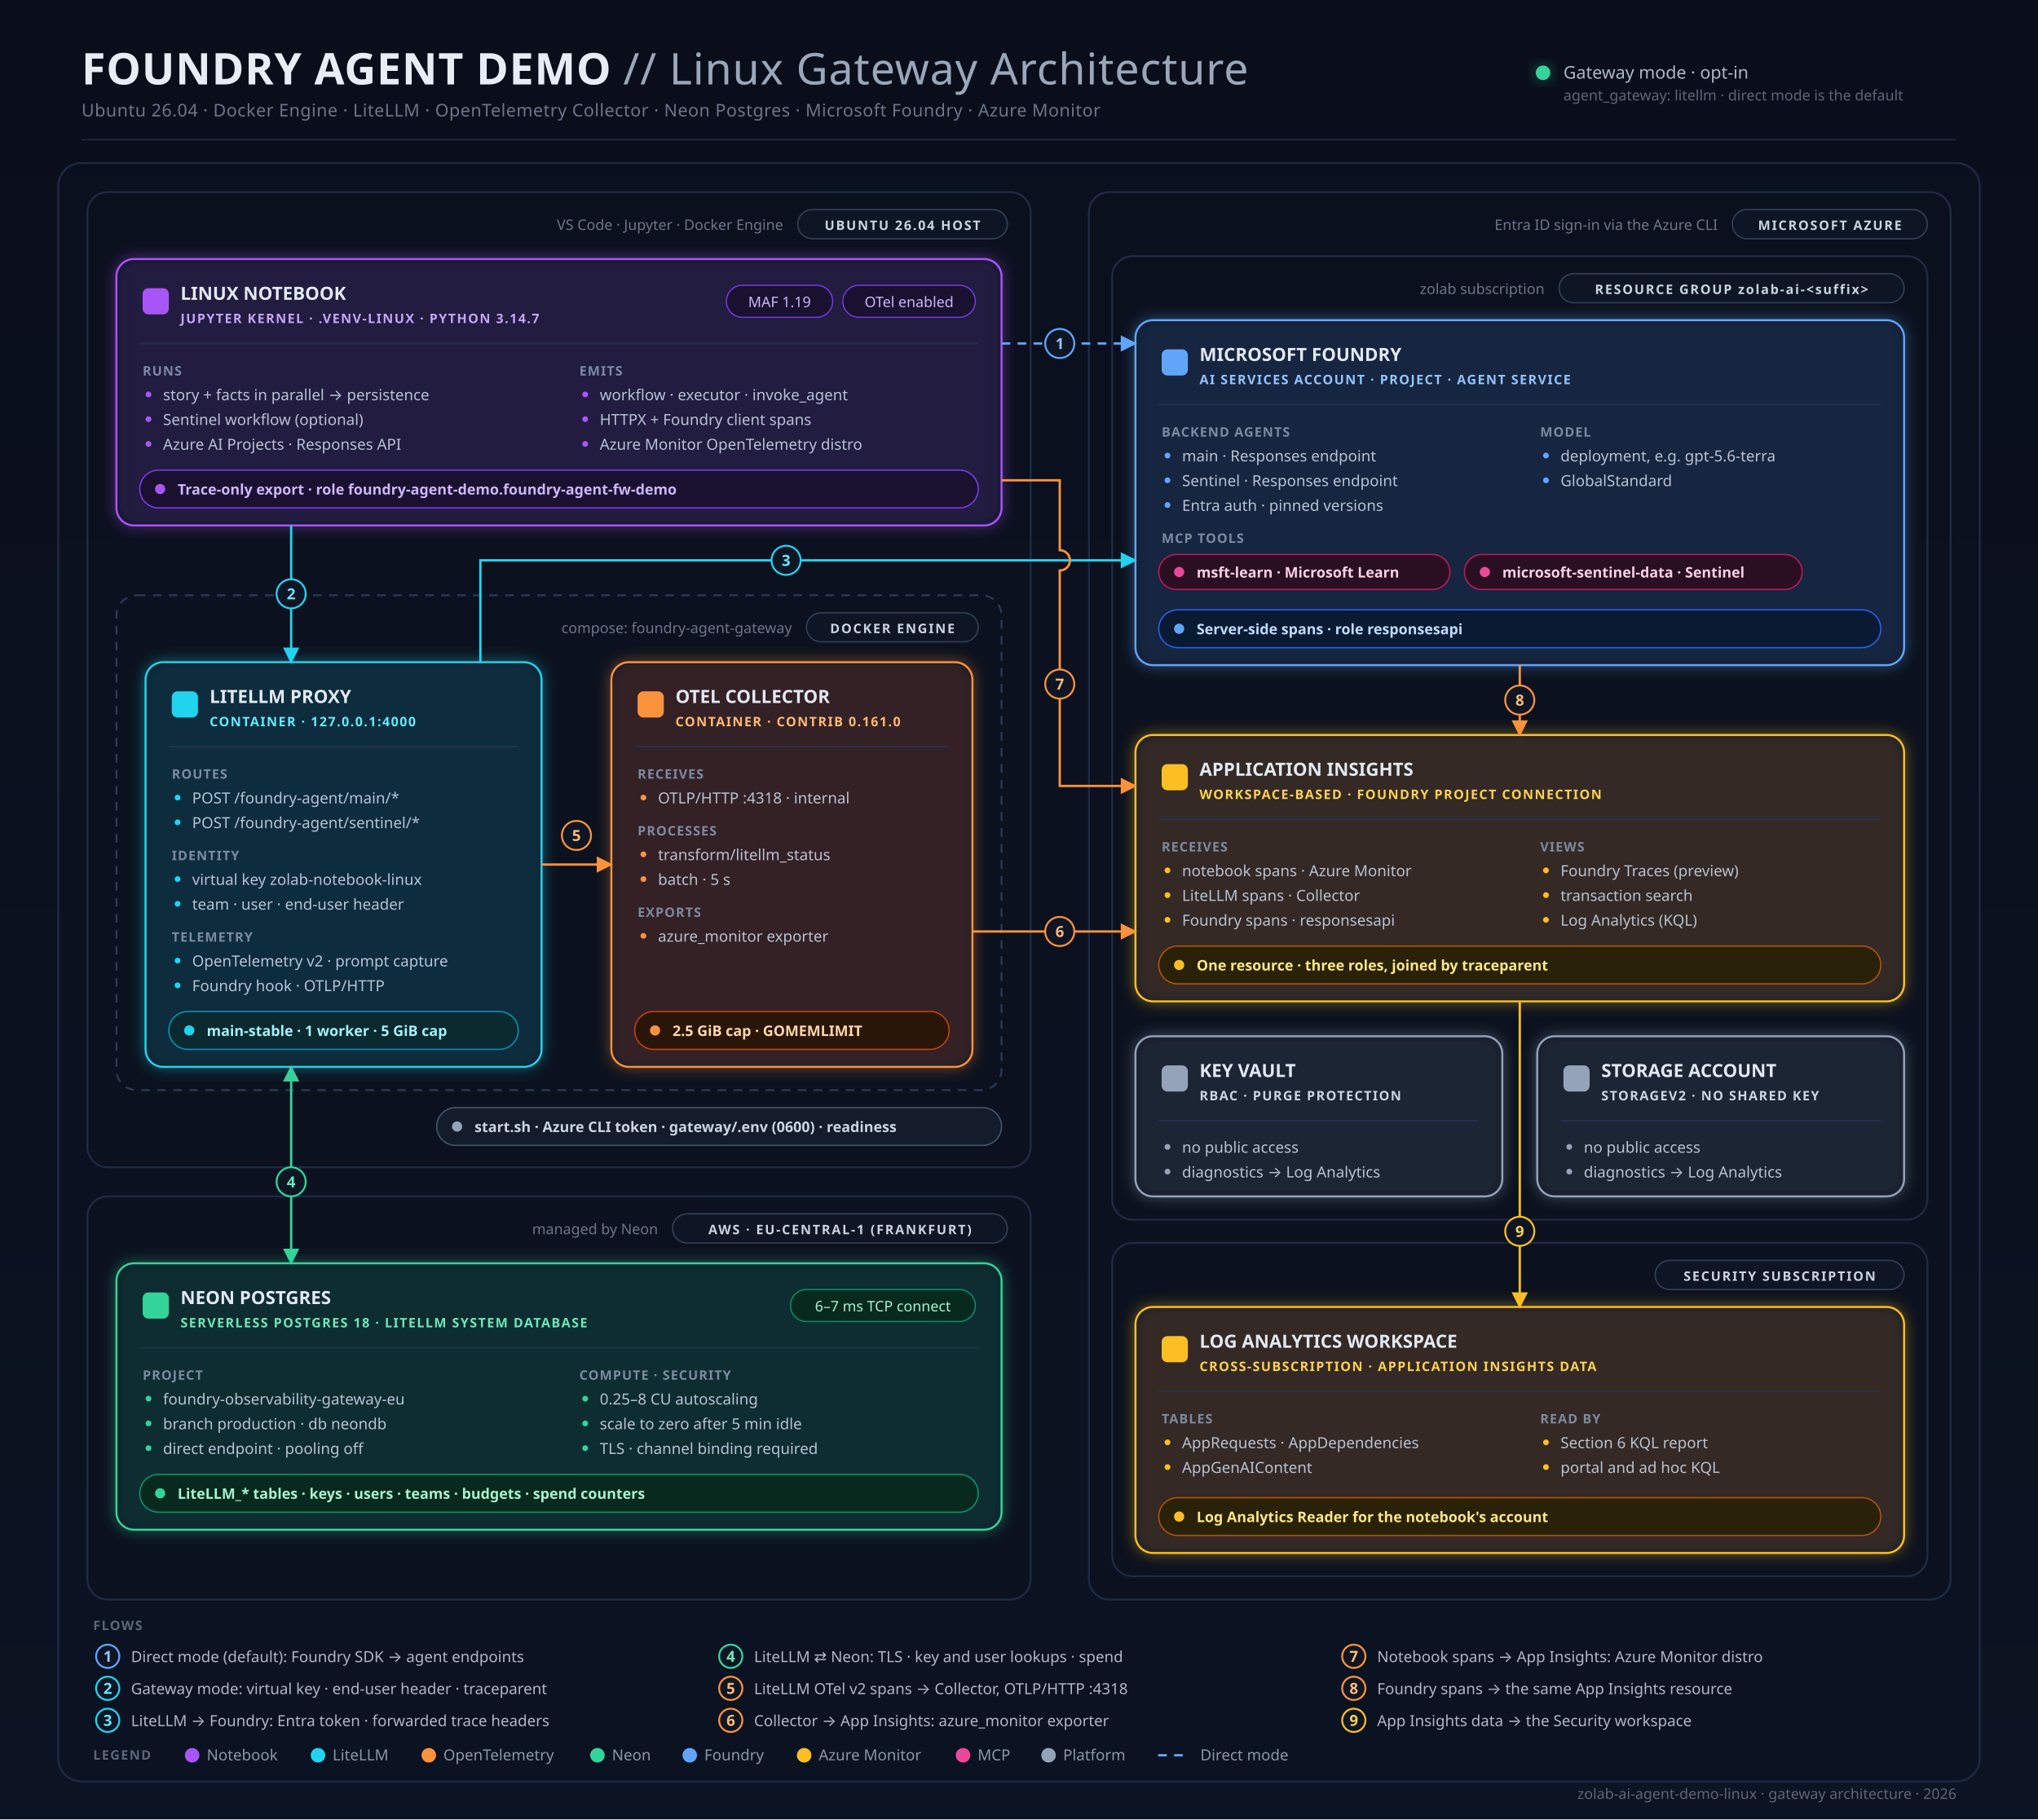
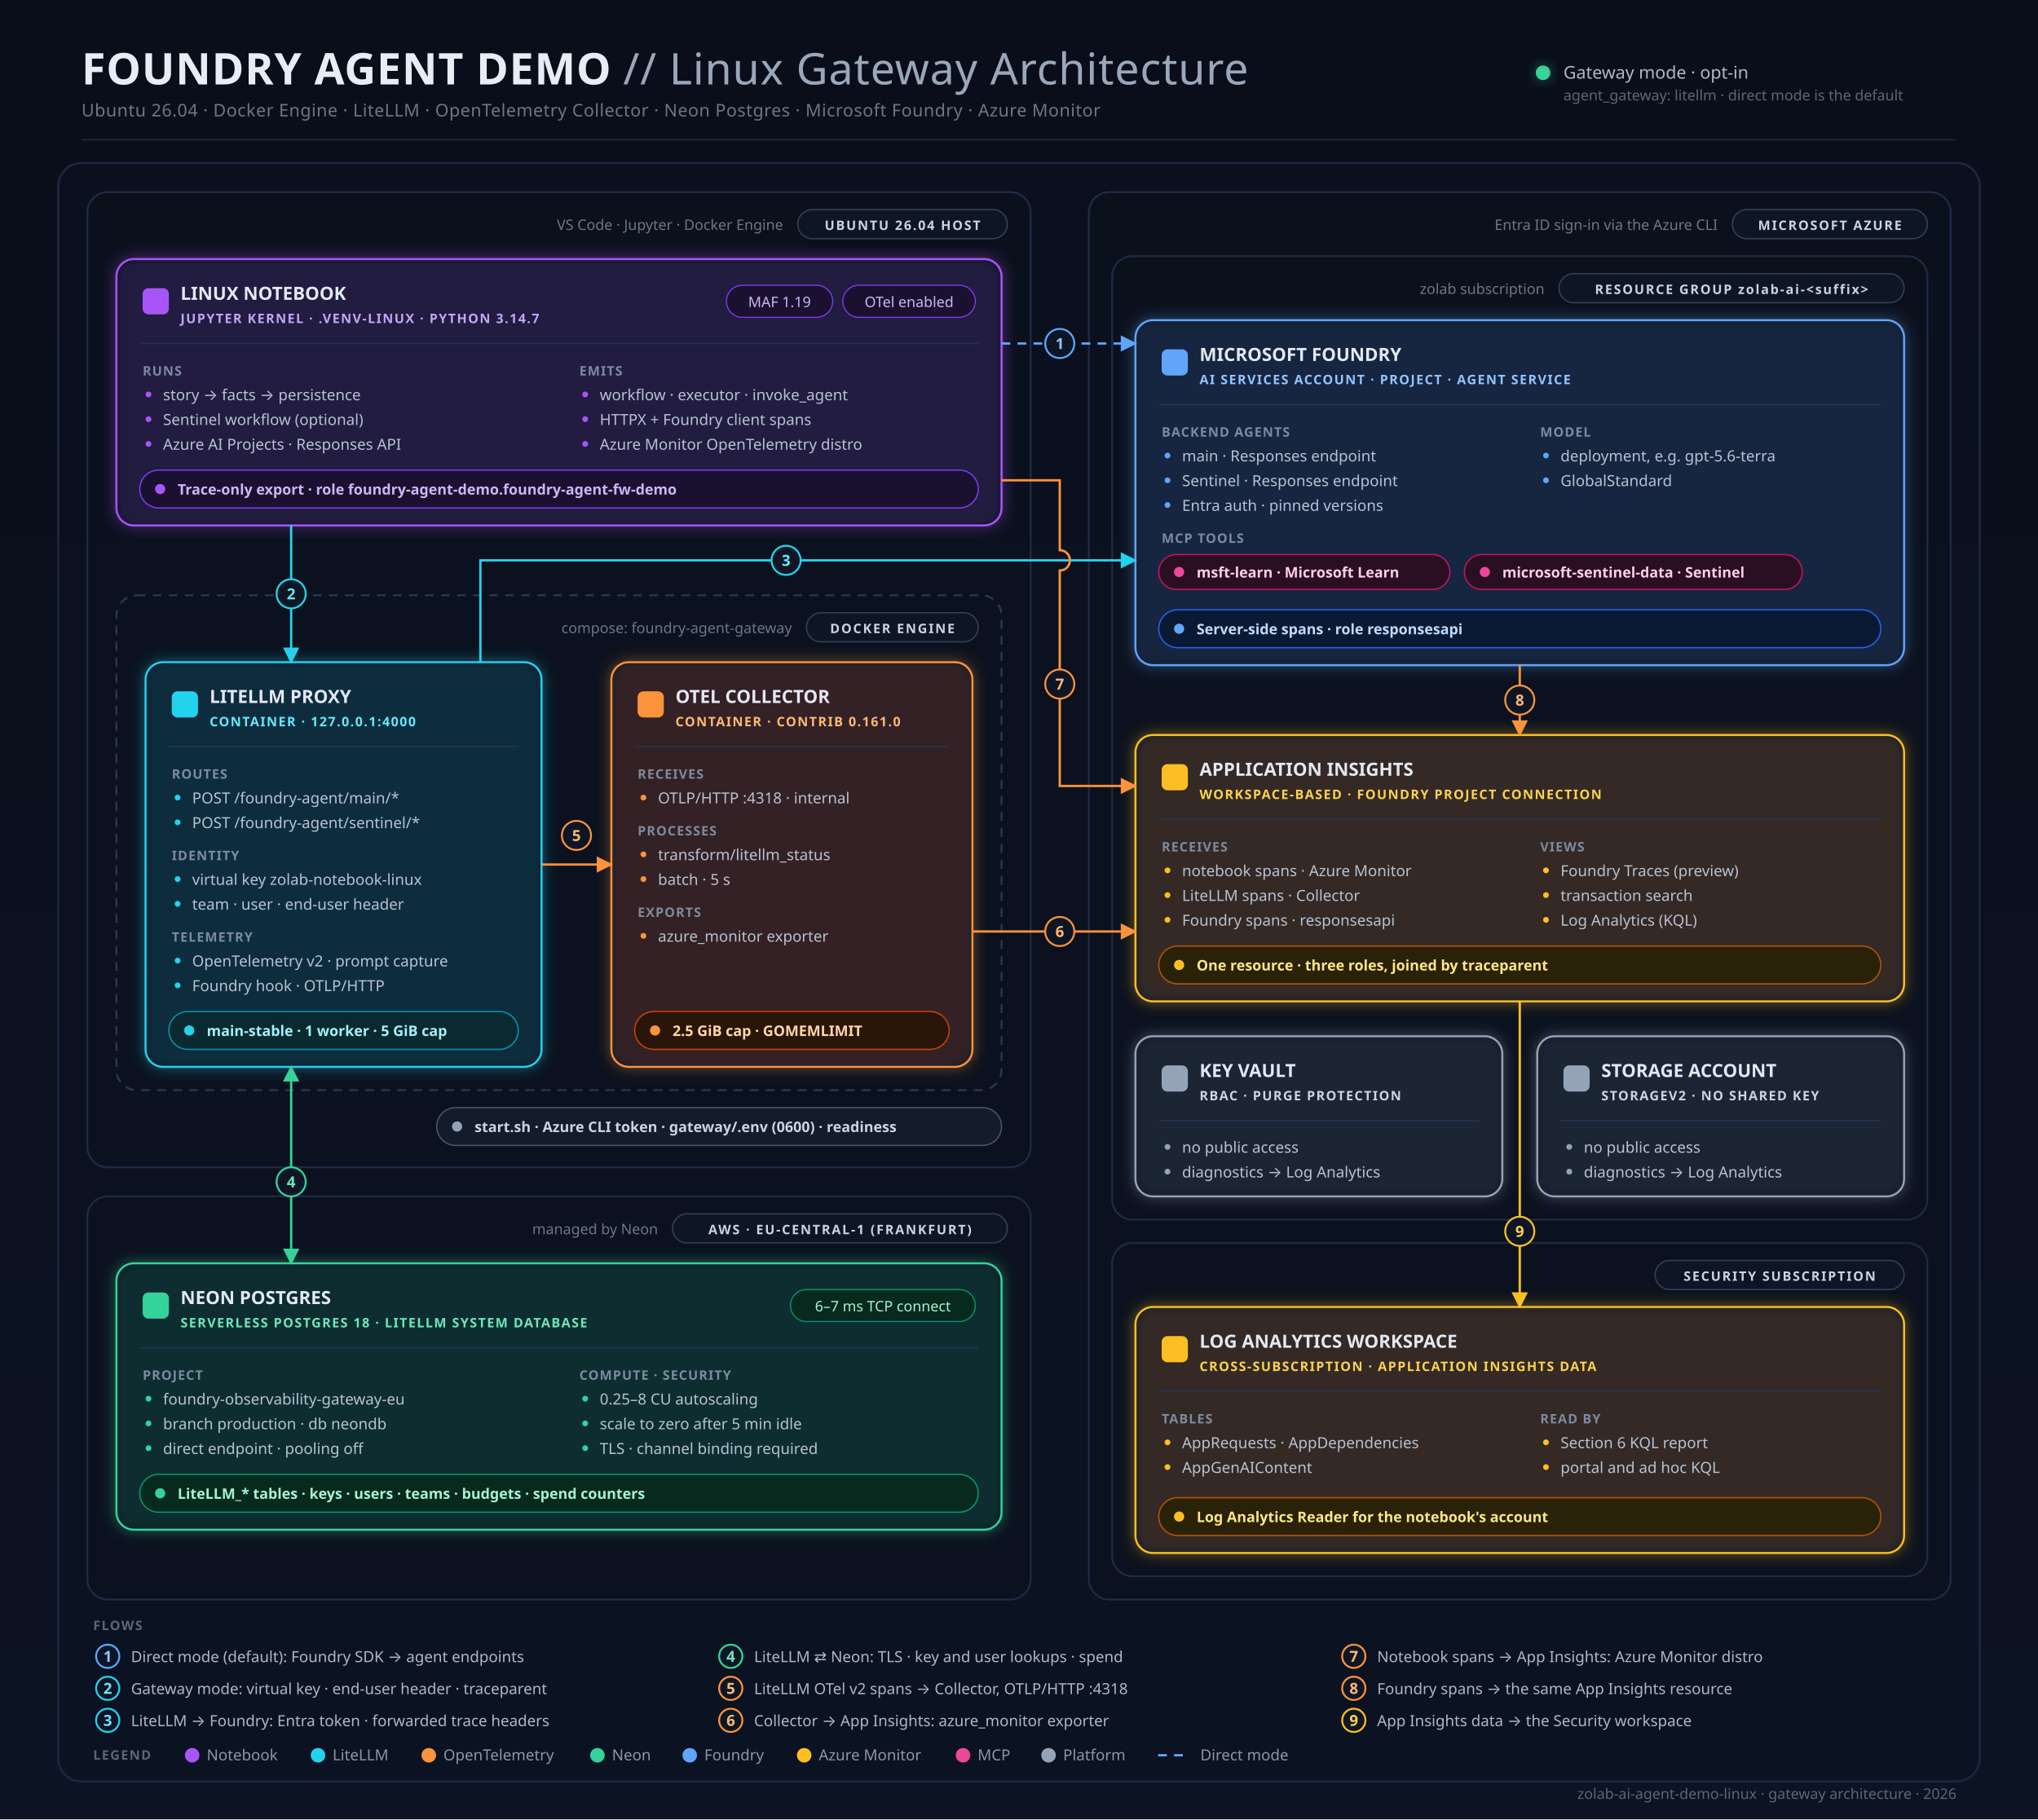
<svg xmlns="http://www.w3.org/2000/svg" viewBox="0 0 1400 1250" font-family="'Segoe UI', system-ui, -apple-system, sans-serif">
  <defs>
    <linearGradient id="bg" x1="0" y1="0" x2="0" y2="1">
      <stop offset="0" stop-color="#0a0e1a" />
      <stop offset="1" stop-color="#0c1322" />
    </linearGradient>
    <filter id="gviolet" x="-50%" y="-50%" width="200%" height="200%">
      <feDropShadow dx="0" dy="0" stdDeviation="5" flood-color="#a855f7" flood-opacity="0.45" />
    </filter>
    <marker id="mviolet" viewBox="0 0 10 10" refX="9" refY="5" markerWidth="7" markerHeight="7" orient="auto-start-reverse">
      <path d="M0 0L10 5L0 10z" fill="#a855f7" />
    </marker>
    <filter id="gcyan" x="-50%" y="-50%" width="200%" height="200%">
      <feDropShadow dx="0" dy="0" stdDeviation="5" flood-color="#22d3ee" flood-opacity="0.45" />
    </filter>
    <marker id="mcyan" viewBox="0 0 10 10" refX="9" refY="5" markerWidth="7" markerHeight="7" orient="auto-start-reverse">
      <path d="M0 0L10 5L0 10z" fill="#22d3ee" />
    </marker>
    <filter id="gmagenta" x="-50%" y="-50%" width="200%" height="200%">
      <feDropShadow dx="0" dy="0" stdDeviation="5" flood-color="#ec4899" flood-opacity="0.45" />
    </filter>
    <marker id="mmagenta" viewBox="0 0 10 10" refX="9" refY="5" markerWidth="7" markerHeight="7" orient="auto-start-reverse">
      <path d="M0 0L10 5L0 10z" fill="#ec4899" />
    </marker>
    <filter id="ggold" x="-50%" y="-50%" width="200%" height="200%">
      <feDropShadow dx="0" dy="0" stdDeviation="5" flood-color="#fbbf24" flood-opacity="0.45" />
    </filter>
    <marker id="mgold" viewBox="0 0 10 10" refX="9" refY="5" markerWidth="7" markerHeight="7" orient="auto-start-reverse">
      <path d="M0 0L10 5L0 10z" fill="#fbbf24" />
    </marker>
    <filter id="gorange" x="-50%" y="-50%" width="200%" height="200%">
      <feDropShadow dx="0" dy="0" stdDeviation="5" flood-color="#fb923c" flood-opacity="0.45" />
    </filter>
    <marker id="morange" viewBox="0 0 10 10" refX="9" refY="5" markerWidth="7" markerHeight="7" orient="auto-start-reverse">
      <path d="M0 0L10 5L0 10z" fill="#fb923c" />
    </marker>
    <filter id="gblue" x="-50%" y="-50%" width="200%" height="200%">
      <feDropShadow dx="0" dy="0" stdDeviation="5" flood-color="#60a5fa" flood-opacity="0.45" />
    </filter>
    <marker id="mblue" viewBox="0 0 10 10" refX="9" refY="5" markerWidth="7" markerHeight="7" orient="auto-start-reverse">
      <path d="M0 0L10 5L0 10z" fill="#60a5fa" />
    </marker>
    <filter id="ggreen" x="-50%" y="-50%" width="200%" height="200%">
      <feDropShadow dx="0" dy="0" stdDeviation="5" flood-color="#34d399" flood-opacity="0.45" />
    </filter>
    <marker id="mgreen" viewBox="0 0 10 10" refX="9" refY="5" markerWidth="7" markerHeight="7" orient="auto-start-reverse">
      <path d="M0 0L10 5L0 10z" fill="#34d399" />
    </marker>
    <filter id="gslate" x="-50%" y="-50%" width="200%" height="200%">
      <feDropShadow dx="0" dy="0" stdDeviation="5" flood-color="#94a3b8" flood-opacity="0.45" />
    </filter>
    <marker id="mslate" viewBox="0 0 10 10" refX="9" refY="5" markerWidth="7" markerHeight="7" orient="auto-start-reverse">
      <path d="M0 0L10 5L0 10z" fill="#94a3b8" />
    </marker>
  </defs>
  <rect width="1400" height="1250" fill="url(#bg)" />
  <text x="56" y="58" font-size="30" font-weight="800" fill="#e8edf5" letter-spacing="0.5">FOUNDRY AGENT DEMO <tspan font-weight="300" fill="#9aa7ba">// Linux Gateway Architecture</tspan>
  </text>
  <text x="56" y="80" font-size="12" letter-spacing="0.3" fill="#6b7689">Ubuntu 26.04 · Docker Engine · LiteLLM · OpenTelemetry Collector · Neon Postgres · Microsoft Foundry · Azure Monitor</text>
  <circle cx="1060" cy="50" r="5" fill="#34d399" filter="url(#ggreen)" />
  <text x="1074" y="54" font-size="12" fill="#aeb8c7">Gateway mode · opt-in</text>
  <text x="1074" y="69" font-size="10" fill="#5b6678">agent_gateway: litellm · direct mode is the default</text>
  <line x1="56" y1="96" x2="1344" y2="96" stroke="#1c2740" stroke-width="1" />
  <rect x="40" y="112" width="1320" height="1112" rx="16" fill="#0c1322" fill-opacity="0.4" stroke="#1c2740" stroke-width="1.5" />
  <rect x="60" y="132" width="648" height="670" rx="14" fill="#0b111e" fill-opacity="0.55" stroke="#1f2b44" stroke-width="1.3" />
  <g>
    <rect x="548" y="144" width="144" height="20" rx="10" fill="#0e1626" stroke="#334155" stroke-width="0.9" />
    <text x="620" y="158" font-size="9" font-weight="700" letter-spacing="1" text-anchor="middle" fill="#cbd5e1">UBUNTU 26.04 HOST</text>
    <text x="538" y="158" font-size="10" text-anchor="end" fill="#6b7689">VS Code · Jupyter · Docker Engine</text>
  </g>
  <g>
    <rect x="80" y="178" width="608" height="183" rx="12" fill="#0e1626" fill-opacity="0.92" stroke="#a855f7" stroke-width="1.4" filter="url(#gviolet)" />
    <rect x="98" y="198" width="18" height="18" rx="4" fill="#a855f7" />
    <text x="124" y="206" font-size="12.5" font-weight="700" fill="#e3e9f2">LINUX NOTEBOOK</text>
    <text x="124" y="222" font-size="9" font-weight="700" letter-spacing="0.8" fill="#c4a5f5">JUPYTER KERNEL · .VENV-LINUX · PYTHON 3.14.7</text>
    <line x1="96" y1="236" x2="672" y2="236" stroke="#243150" stroke-width="1" />
    <rect x="579" y="196" width="91" height="22" rx="11" fill="#1a1130" stroke="#7c3aed" stroke-width="0.8" />
    <text x="624.5" y="211" font-size="10" text-anchor="middle" fill="#cdb6f7">OTel enabled</text>
    <rect x="499" y="196" width="73" height="22" rx="11" fill="#1a1130" stroke="#7c3aed" stroke-width="0.8" />
    <text x="535.5" y="211" font-size="10" text-anchor="middle" fill="#cdb6f7">MAF 1.19</text>
    <text x="98" y="258" font-size="9" font-weight="700" letter-spacing="0.6" fill="#7d8aa0">RUNS</text>
    <circle cx="102" cy="271" r="2" fill="#a855f7" />
-     <text x="112" y="275" font-size="10.5" fill="#b8c2d2">story + facts in parallel → persistence</text>
+     <text x="112" y="275" font-size="10.5" fill="#b8c2d2">story → facts → persistence</text>
    <circle cx="102" cy="288" r="2" fill="#a855f7" />
    <text x="112" y="292" font-size="10.5" fill="#b8c2d2">Sentinel workflow (optional)</text>
    <circle cx="102" cy="305" r="2" fill="#a855f7" />
    <text x="112" y="309" font-size="10.5" fill="#b8c2d2">Azure AI Projects · Responses API</text>
    <text x="398" y="258" font-size="9" font-weight="700" letter-spacing="0.6" fill="#7d8aa0">EMITS</text>
    <circle cx="402" cy="271" r="2" fill="#a855f7" />
    <text x="412" y="275" font-size="10.5" fill="#b8c2d2">workflow · executor · invoke_agent</text>
    <circle cx="402" cy="288" r="2" fill="#a855f7" />
    <text x="412" y="292" font-size="10.5" fill="#b8c2d2">HTTPX + Foundry client spans</text>
    <circle cx="402" cy="305" r="2" fill="#a855f7" />
    <text x="412" y="309" font-size="10.5" fill="#b8c2d2">Azure Monitor OpenTelemetry distro</text>
    <rect x="96" y="323" width="576" height="26" rx="13" fill="#1a1130" stroke="#7c3aed" stroke-width="0.9" />
    <circle cx="110" cy="336" r="3.5" fill="#a855f7" />
    <text x="122" y="339.8" font-size="10" font-weight="600" fill="#cdb6f7">Trace-only export · role foundry-agent-demo.foundry-agent-fw-demo</text>
  </g>
  <rect x="80" y="409" width="608" height="340" rx="14" fill="#0b111e" fill-opacity="0.55" stroke="#2a3a57" stroke-width="1.3" stroke-dasharray="6 5" />
  <g>
    <rect x="554" y="421" width="118" height="20" rx="10" fill="#0e1626" stroke="#334155" stroke-width="0.9" />
    <text x="613" y="435" font-size="9" font-weight="700" letter-spacing="1" text-anchor="middle" fill="#cbd5e1">DOCKER ENGINE</text>
    <text x="544" y="435" font-size="10" text-anchor="end" fill="#6b7689">compose: foundry-agent-gateway</text>
  </g>
  <g>
    <rect x="100" y="455" width="272" height="278" rx="12" fill="#0e1626" fill-opacity="0.92" stroke="#22d3ee" stroke-width="1.4" filter="url(#gcyan)" />
    <rect x="118" y="475" width="18" height="18" rx="4" fill="#22d3ee" />
    <text x="144" y="483" font-size="12.5" font-weight="700" fill="#e3e9f2">LITELLM PROXY</text>
    <text x="144" y="499" font-size="9" font-weight="700" letter-spacing="0.8" fill="#67e8f9">CONTAINER · 127.0.0.1:4000</text>
    <line x1="116" y1="513" x2="356" y2="513" stroke="#243150" stroke-width="1" />
    <text x="118" y="535" font-size="9" font-weight="700" letter-spacing="0.6" fill="#7d8aa0">ROUTES</text>
    <circle cx="122" cy="548" r="2" fill="#22d3ee" />
    <text x="132" y="552" font-size="10.5" fill="#b8c2d2">POST /foundry-agent/main/*</text>
    <circle cx="122" cy="565" r="2" fill="#22d3ee" />
    <text x="132" y="569" font-size="10.5" fill="#b8c2d2">POST /foundry-agent/sentinel/*</text>
    <text x="118" y="591" font-size="9" font-weight="700" letter-spacing="0.6" fill="#7d8aa0">IDENTITY</text>
    <circle cx="122" cy="604" r="2" fill="#22d3ee" />
    <text x="132" y="608" font-size="10.5" fill="#b8c2d2">virtual key zolab-notebook-linux</text>
    <circle cx="122" cy="621" r="2" fill="#22d3ee" />
    <text x="132" y="625" font-size="10.5" fill="#b8c2d2">team · user · end-user header</text>
    <text x="118" y="647" font-size="9" font-weight="700" letter-spacing="0.6" fill="#7d8aa0">TELEMETRY</text>
    <circle cx="122" cy="660" r="2" fill="#22d3ee" />
    <text x="132" y="664" font-size="10.5" fill="#b8c2d2">OpenTelemetry v2 · prompt capture</text>
    <circle cx="122" cy="677" r="2" fill="#22d3ee" />
    <text x="132" y="681" font-size="10.5" fill="#b8c2d2">Foundry hook · OTLP/HTTP</text>
    <rect x="116" y="695" width="240" height="26" rx="13" fill="#0a2a30" stroke="#0891b2" stroke-width="0.9" />
    <circle cx="130" cy="708" r="3.5" fill="#22d3ee" />
    <text x="142" y="711.8" font-size="10" font-weight="600" fill="#a5f0fa">main-stable · 1 worker · 5 GiB cap</text>
  </g>
  <g>
    <rect x="420" y="455" width="248" height="278" rx="12" fill="#0e1626" fill-opacity="0.92" stroke="#fb923c" stroke-width="1.4" filter="url(#gorange)" />
    <rect x="438" y="475" width="18" height="18" rx="4" fill="#fb923c" />
    <text x="464" y="483" font-size="12.5" font-weight="700" fill="#e3e9f2">OTEL COLLECTOR</text>
    <text x="464" y="499" font-size="9" font-weight="700" letter-spacing="0.8" fill="#fdba74">CONTAINER · CONTRIB 0.161.0</text>
    <line x1="436" y1="513" x2="652" y2="513" stroke="#243150" stroke-width="1" />
    <text x="438" y="535" font-size="9" font-weight="700" letter-spacing="0.6" fill="#7d8aa0">RECEIVES</text>
    <circle cx="442" cy="548" r="2" fill="#fb923c" />
    <text x="452" y="552" font-size="10.5" fill="#b8c2d2">OTLP/HTTP :4318 · internal</text>
    <text x="438" y="574" font-size="9" font-weight="700" letter-spacing="0.6" fill="#7d8aa0">PROCESSES</text>
    <circle cx="442" cy="587" r="2" fill="#fb923c" />
    <text x="452" y="591" font-size="10.5" fill="#b8c2d2">transform/litellm_status</text>
    <circle cx="442" cy="604" r="2" fill="#fb923c" />
    <text x="452" y="608" font-size="10.5" fill="#b8c2d2">batch · 5 s</text>
    <text x="438" y="630" font-size="9" font-weight="700" letter-spacing="0.6" fill="#7d8aa0">EXPORTS</text>
    <circle cx="442" cy="643" r="2" fill="#fb923c" />
    <text x="452" y="647" font-size="10.5" fill="#b8c2d2">azure_monitor exporter</text>
    <rect x="436" y="695" width="216" height="26" rx="13" fill="#2a1608" stroke="#c2410c" stroke-width="0.9" />
    <circle cx="450" cy="708" r="3.5" fill="#fb923c" />
    <text x="462" y="711.8" font-size="10" font-weight="600" fill="#fed7aa">2.5 GiB cap · GOMEMLIMIT</text>
  </g>
  <g>
    <rect x="300" y="761" width="388" height="26" rx="13" fill="#141c2b" stroke="#475569" stroke-width="0.9" />
    <circle cx="314" cy="774" r="3.5" fill="#94a3b8" />
    <text x="326" y="777.8" font-size="10" font-weight="600" fill="#cbd5e1">start.sh · Azure CLI token · gateway/.env (0600) · readiness</text>
  </g>
  <rect x="60" y="822" width="648" height="277" rx="14" fill="#0b111e" fill-opacity="0.55" stroke="#1f2b44" stroke-width="1.3" />
  <g>
    <rect x="462" y="834" width="230" height="20" rx="10" fill="#0e1626" stroke="#334155" stroke-width="0.9" />
    <text x="577" y="848" font-size="9" font-weight="700" letter-spacing="1" text-anchor="middle" fill="#cbd5e1">AWS · EU-CENTRAL-1 (FRANKFURT)</text>
    <text x="452" y="848" font-size="10" text-anchor="end" fill="#6b7689">managed by Neon</text>
  </g>
  <g>
    <rect x="80" y="868" width="608" height="183" rx="12" fill="#0e1626" fill-opacity="0.92" stroke="#34d399" stroke-width="1.4" filter="url(#ggreen)" />
    <rect x="98" y="888" width="18" height="18" rx="4" fill="#34d399" />
    <text x="124" y="896" font-size="12.5" font-weight="700" fill="#e3e9f2">NEON POSTGRES</text>
    <text x="124" y="912" font-size="9" font-weight="700" letter-spacing="0.8" fill="#6ee7b7">SERVERLESS POSTGRES 18 · LITELLM SYSTEM DATABASE</text>
    <line x1="96" y1="926" x2="672" y2="926" stroke="#243150" stroke-width="1" />
    <rect x="543" y="886" width="127" height="22" rx="11" fill="#082a1e" stroke="#059669" stroke-width="0.8" />
    <text x="606.5" y="901" font-size="10" text-anchor="middle" fill="#a7f3d0">6–7 ms TCP connect</text>
    <text x="98" y="948" font-size="9" font-weight="700" letter-spacing="0.6" fill="#7d8aa0">PROJECT</text>
    <circle cx="102" cy="961" r="2" fill="#34d399" />
    <text x="112" y="965" font-size="10.5" fill="#b8c2d2">foundry-observability-gateway-eu</text>
    <circle cx="102" cy="978" r="2" fill="#34d399" />
    <text x="112" y="982" font-size="10.5" fill="#b8c2d2">branch production · db neondb</text>
    <circle cx="102" cy="995" r="2" fill="#34d399" />
    <text x="112" y="999" font-size="10.5" fill="#b8c2d2">direct endpoint · pooling off</text>
    <text x="398" y="948" font-size="9" font-weight="700" letter-spacing="0.6" fill="#7d8aa0">COMPUTE · SECURITY</text>
    <circle cx="402" cy="961" r="2" fill="#34d399" />
    <text x="412" y="965" font-size="10.5" fill="#b8c2d2">0.25–8 CU autoscaling</text>
    <circle cx="402" cy="978" r="2" fill="#34d399" />
    <text x="412" y="982" font-size="10.5" fill="#b8c2d2">scale to zero after 5 min idle</text>
    <circle cx="402" cy="995" r="2" fill="#34d399" />
    <text x="412" y="999" font-size="10.5" fill="#b8c2d2">TLS · channel binding required</text>
    <rect x="96" y="1013" width="576" height="26" rx="13" fill="#082a1e" stroke="#059669" stroke-width="0.9" />
    <circle cx="110" cy="1026" r="3.5" fill="#34d399" />
    <text x="122" y="1029.8" font-size="10" font-weight="600" fill="#a7f3d0">LiteLLM_* tables · keys · users · teams · budgets · spend counters</text>
  </g>
  <rect x="748" y="132" width="592" height="967" rx="14" fill="#0b111e" fill-opacity="0.55" stroke="#1f2b44" stroke-width="1.3" />
  <g>
    <rect x="1190" y="144" width="134" height="20" rx="10" fill="#0e1626" stroke="#334155" stroke-width="0.9" />
    <text x="1257" y="158" font-size="9" font-weight="700" letter-spacing="1" text-anchor="middle" fill="#cbd5e1">MICROSOFT AZURE</text>
    <text x="1180" y="158" font-size="10" text-anchor="end" fill="#6b7689">Entra ID sign-in via the Azure CLI</text>
  </g>
  <rect x="764" y="176" width="560" height="662" rx="14" fill="#0b111e" fill-opacity="0.55" stroke="#1f2b44" stroke-width="1.3" />
  <g>
    <rect x="1071" y="188" width="237" height="20" rx="10" fill="#0e1626" stroke="#334155" stroke-width="0.9" />
    <text x="1189.5" y="202" font-size="9" font-weight="700" letter-spacing="1" text-anchor="middle" fill="#cbd5e1">RESOURCE GROUP zolab-ai-&lt;suffix&gt;</text>
    <text x="1061" y="202" font-size="10" text-anchor="end" fill="#6b7689">zolab subscription</text>
  </g>
  <g>
    <rect x="780" y="220" width="528" height="237" rx="12" fill="#0e1626" fill-opacity="0.92" stroke="#60a5fa" stroke-width="1.4" filter="url(#gblue)" />
    <rect x="798" y="240" width="18" height="18" rx="4" fill="#60a5fa" />
    <text x="824" y="248" font-size="12.5" font-weight="700" fill="#e3e9f2">MICROSOFT FOUNDRY</text>
    <text x="824" y="264" font-size="9" font-weight="700" letter-spacing="0.8" fill="#93c5fd">AI SERVICES ACCOUNT · PROJECT · AGENT SERVICE</text>
    <line x1="796" y1="278" x2="1292" y2="278" stroke="#243150" stroke-width="1" />
    <text x="798" y="300" font-size="9" font-weight="700" letter-spacing="0.6" fill="#7d8aa0">BACKEND AGENTS</text>
    <circle cx="802" cy="313" r="2" fill="#60a5fa" />
    <text x="812" y="317" font-size="10.5" fill="#b8c2d2">main · Responses endpoint</text>
    <circle cx="802" cy="330" r="2" fill="#60a5fa" />
    <text x="812" y="334" font-size="10.5" fill="#b8c2d2">Sentinel · Responses endpoint</text>
    <circle cx="802" cy="347" r="2" fill="#60a5fa" />
    <text x="812" y="351" font-size="10.5" fill="#b8c2d2">Entra auth · pinned versions</text>
    <text x="1058" y="300" font-size="9" font-weight="700" letter-spacing="0.6" fill="#7d8aa0">MODEL</text>
    <circle cx="1062" cy="313" r="2" fill="#60a5fa" />
    <text x="1072" y="317" font-size="10.5" fill="#b8c2d2">deployment, e.g. gpt-5.6-terra</text>
    <circle cx="1062" cy="330" r="2" fill="#60a5fa" />
    <text x="1072" y="334" font-size="10.5" fill="#b8c2d2">GlobalStandard</text>
    <text x="798" y="373" font-size="9" font-weight="700" letter-spacing="0.6" fill="#7d8aa0">MCP TOOLS</text>
    <rect x="796" y="381" width="200" height="24" rx="12" fill="#2a0f22" stroke="#be185d" stroke-width="0.9" />
    <circle cx="810" cy="393" r="3.5" fill="#ec4899" />
    <text x="822" y="396.8" font-size="10" font-weight="600" fill="#fbcfe8">msft-learn · Microsoft Learn</text>
    <rect x="1006" y="381" width="232" height="24" rx="12" fill="#2a0f22" stroke="#be185d" stroke-width="0.9" />
    <circle cx="1020" cy="393" r="3.5" fill="#ec4899" />
    <text x="1032" y="396.8" font-size="10" font-weight="600" fill="#fbcfe8">microsoft-sentinel-data · Sentinel</text>
    <rect x="796" y="419" width="496" height="26" rx="13" fill="#0b1a33" stroke="#2563eb" stroke-width="0.9" />
    <circle cx="810" cy="432" r="3.5" fill="#60a5fa" />
    <text x="822" y="435.8" font-size="10" font-weight="600" fill="#bfdbfe">Server-side spans · role responsesapi</text>
  </g>
  <g>
    <rect x="780" y="505" width="528" height="183" rx="12" fill="#0e1626" fill-opacity="0.92" stroke="#fbbf24" stroke-width="1.4" filter="url(#ggold)" />
    <rect x="798" y="525" width="18" height="18" rx="4" fill="#fbbf24" />
    <text x="824" y="533" font-size="12.5" font-weight="700" fill="#e3e9f2">APPLICATION INSIGHTS</text>
    <text x="824" y="549" font-size="9" font-weight="700" letter-spacing="0.8" fill="#fcd34d">WORKSPACE-BASED · FOUNDRY PROJECT CONNECTION</text>
    <line x1="796" y1="563" x2="1292" y2="563" stroke="#243150" stroke-width="1" />
    <text x="798" y="585" font-size="9" font-weight="700" letter-spacing="0.6" fill="#7d8aa0">RECEIVES</text>
    <circle cx="802" cy="598" r="2" fill="#fbbf24" />
    <text x="812" y="602" font-size="10.5" fill="#b8c2d2">notebook spans · Azure Monitor</text>
    <circle cx="802" cy="615" r="2" fill="#fbbf24" />
    <text x="812" y="619" font-size="10.5" fill="#b8c2d2">LiteLLM spans · Collector</text>
    <circle cx="802" cy="632" r="2" fill="#fbbf24" />
    <text x="812" y="636" font-size="10.5" fill="#b8c2d2">Foundry spans · responsesapi</text>
    <text x="1058" y="585" font-size="9" font-weight="700" letter-spacing="0.6" fill="#7d8aa0">VIEWS</text>
    <circle cx="1062" cy="598" r="2" fill="#fbbf24" />
    <text x="1072" y="602" font-size="10.5" fill="#b8c2d2">Foundry Traces (preview)</text>
    <circle cx="1062" cy="615" r="2" fill="#fbbf24" />
    <text x="1072" y="619" font-size="10.5" fill="#b8c2d2">transaction search</text>
    <circle cx="1062" cy="632" r="2" fill="#fbbf24" />
    <text x="1072" y="636" font-size="10.5" fill="#b8c2d2">Log Analytics (KQL)</text>
    <rect x="796" y="650" width="496" height="26" rx="13" fill="#2a2208" stroke="#b45309" stroke-width="0.9" />
    <circle cx="810" cy="663" r="3.5" fill="#fbbf24" />
    <text x="822" y="666.8" font-size="10" font-weight="600" fill="#fde68a">One resource · three roles, joined by traceparent</text>
  </g>
  <g>
    <rect x="780" y="712" width="252" height="110" rx="12" fill="#0e1626" fill-opacity="0.92" stroke="#94a3b8" stroke-width="1.4" filter="url(#gslate)" />
    <rect x="798" y="732" width="18" height="18" rx="4" fill="#94a3b8" />
    <text x="824" y="740" font-size="12.5" font-weight="700" fill="#e3e9f2">KEY VAULT</text>
    <text x="824" y="756" font-size="9" font-weight="700" letter-spacing="0.8" fill="#cbd5e1">RBAC · PURGE PROTECTION</text>
    <line x1="796" y1="770" x2="1016" y2="770" stroke="#243150" stroke-width="1" />
    <circle cx="802" cy="788" r="2" fill="#94a3b8" />
    <text x="812" y="792" font-size="10.5" fill="#b8c2d2">no public access</text>
    <circle cx="802" cy="805" r="2" fill="#94a3b8" />
    <text x="812" y="809" font-size="10.5" fill="#b8c2d2">diagnostics → Log Analytics</text>
  </g>
  <g>
    <rect x="1056" y="712" width="252" height="110" rx="12" fill="#0e1626" fill-opacity="0.92" stroke="#94a3b8" stroke-width="1.4" filter="url(#gslate)" />
    <rect x="1074" y="732" width="18" height="18" rx="4" fill="#94a3b8" />
    <text x="1100" y="740" font-size="12.5" font-weight="700" fill="#e3e9f2">STORAGE ACCOUNT</text>
    <text x="1100" y="756" font-size="9" font-weight="700" letter-spacing="0.8" fill="#cbd5e1">STORAGEV2 · NO SHARED KEY</text>
    <line x1="1072" y1="770" x2="1292" y2="770" stroke="#243150" stroke-width="1" />
    <circle cx="1078" cy="788" r="2" fill="#94a3b8" />
    <text x="1088" y="792" font-size="10.5" fill="#b8c2d2">no public access</text>
    <circle cx="1078" cy="805" r="2" fill="#94a3b8" />
    <text x="1088" y="809" font-size="10.5" fill="#b8c2d2">diagnostics → Log Analytics</text>
  </g>
  <rect x="764" y="854" width="560" height="229" rx="14" fill="#0b111e" fill-opacity="0.55" stroke="#1f2b44" stroke-width="1.3" />
  <g>
    <rect x="1137" y="866" width="171" height="20" rx="10" fill="#0e1626" stroke="#334155" stroke-width="0.9" />
    <text x="1222.5" y="880" font-size="9" font-weight="700" letter-spacing="1" text-anchor="middle" fill="#cbd5e1">SECURITY SUBSCRIPTION</text>
  </g>
  <g>
    <rect x="780" y="898" width="528" height="169" rx="12" fill="#0e1626" fill-opacity="0.92" stroke="#fbbf24" stroke-width="1.4" filter="url(#ggold)" />
    <rect x="798" y="918" width="18" height="18" rx="4" fill="#fbbf24" />
    <text x="824" y="926" font-size="12.5" font-weight="700" fill="#e3e9f2">LOG ANALYTICS WORKSPACE</text>
    <text x="824" y="942" font-size="9" font-weight="700" letter-spacing="0.8" fill="#fcd34d">CROSS-SUBSCRIPTION · APPLICATION INSIGHTS DATA</text>
    <line x1="796" y1="956" x2="1292" y2="956" stroke="#243150" stroke-width="1" />
    <text x="798" y="978" font-size="9" font-weight="700" letter-spacing="0.6" fill="#7d8aa0">TABLES</text>
    <circle cx="802" cy="991" r="2" fill="#fbbf24" />
    <text x="812" y="995" font-size="10.5" fill="#b8c2d2">AppRequests · AppDependencies</text>
    <circle cx="802" cy="1008" r="2" fill="#fbbf24" />
    <text x="812" y="1012" font-size="10.5" fill="#b8c2d2">AppGenAIContent</text>
    <text x="1058" y="978" font-size="9" font-weight="700" letter-spacing="0.6" fill="#7d8aa0">READ BY</text>
    <circle cx="1062" cy="991" r="2" fill="#fbbf24" />
    <text x="1072" y="995" font-size="10.5" fill="#b8c2d2">Section 6 KQL report</text>
    <circle cx="1062" cy="1008" r="2" fill="#fbbf24" />
    <text x="1072" y="1012" font-size="10.5" fill="#b8c2d2">portal and ad hoc KQL</text>
    <rect x="796" y="1029" width="496" height="26" rx="13" fill="#2a2208" stroke="#b45309" stroke-width="0.9" />
    <circle cx="810" cy="1042" r="3.5" fill="#fbbf24" />
    <text x="822" y="1045.8" font-size="10" font-weight="600" fill="#fde68a">Log Analytics Reader for the notebook's account</text>
  </g>
  <path d="M688 236 L780 236" fill="none" stroke="#60a5fa" stroke-width="1.6" stroke-dasharray="6 5" marker-end="url(#mblue)" />
  <path d="M200 361 L200 455" fill="none" stroke="#22d3ee" stroke-width="1.6" marker-end="url(#mcyan)" />
  <path d="M330 455 L330 385 L780 385" fill="none" stroke="#22d3ee" stroke-width="1.6" marker-end="url(#mcyan)" />
  <path d="M200 733 L200 868" fill="none" stroke="#34d399" stroke-width="1.6" marker-start="url(#mgreen)" marker-end="url(#mgreen)" />
  <path d="M372 594 L420 594" fill="none" stroke="#fb923c" stroke-width="1.6" marker-end="url(#morange)" />
  <path d="M668 640 L780 640" fill="none" stroke="#fb923c" stroke-width="1.6" marker-end="url(#morange)" />
  <path d="M688 330 L728 330 L728 378 A7 7 0 0 1 728 392 L728 540 L780 540" fill="none" stroke="#fb923c" stroke-width="1.6" marker-end="url(#morange)" />
  <path d="M1044 457 L1044 505" fill="none" stroke="#fb923c" stroke-width="1.6" marker-end="url(#morange)" />
  <path d="M1044 688 L1044 898" fill="none" stroke="#fbbf24" stroke-width="1.6" marker-end="url(#mgold)" />
  <circle cx="728" cy="236" r="10" fill="#0e1626" stroke="#60a5fa" stroke-width="1.3" />
  <text x="728" y="239.8" font-size="10.5" font-weight="700" text-anchor="middle" fill="#93c5fd">1</text>
  <circle cx="200" cy="408" r="10" fill="#0e1626" stroke="#22d3ee" stroke-width="1.3" />
  <text x="200" y="411.8" font-size="10.5" font-weight="700" text-anchor="middle" fill="#67e8f9">2</text>
  <circle cx="540" cy="385" r="10" fill="#0e1626" stroke="#22d3ee" stroke-width="1.3" />
  <text x="540" y="388.8" font-size="10.5" font-weight="700" text-anchor="middle" fill="#67e8f9">3</text>
  <circle cx="200" cy="812" r="10" fill="#0e1626" stroke="#34d399" stroke-width="1.3" />
  <text x="200" y="815.8" font-size="10.5" font-weight="700" text-anchor="middle" fill="#6ee7b7">4</text>
  <circle cx="396" cy="574" r="10" fill="#0e1626" stroke="#fb923c" stroke-width="1.3" />
  <text x="396" y="577.8" font-size="10.5" font-weight="700" text-anchor="middle" fill="#fdba74">5</text>
  <circle cx="728" cy="640" r="10" fill="#0e1626" stroke="#fb923c" stroke-width="1.3" />
  <text x="728" y="643.8" font-size="10.5" font-weight="700" text-anchor="middle" fill="#fdba74">6</text>
  <circle cx="728" cy="470" r="10" fill="#0e1626" stroke="#fb923c" stroke-width="1.3" />
  <text x="728" y="473.8" font-size="10.5" font-weight="700" text-anchor="middle" fill="#fdba74">7</text>
  <circle cx="1044" cy="481" r="10" fill="#0e1626" stroke="#fb923c" stroke-width="1.3" />
  <text x="1044" y="484.8" font-size="10.5" font-weight="700" text-anchor="middle" fill="#fdba74">8</text>
  <circle cx="1044" cy="846" r="10" fill="#0e1626" stroke="#fbbf24" stroke-width="1.3" />
  <text x="1044" y="849.8" font-size="10.5" font-weight="700" text-anchor="middle" fill="#fcd34d">9</text>
  <g>
    <text x="64" y="1120" font-size="9" font-weight="700" letter-spacing="0.8" fill="#5b6678">FLOWS</text>
    <circle cx="74" cy="1138" r="8" fill="#0e1626" stroke="#60a5fa" stroke-width="1.3" />
    <text x="74" y="1141.8" font-size="10.5" font-weight="700" text-anchor="middle" fill="#93c5fd">1</text>
    <text x="90" y="1142" font-size="10.5" fill="#aeb8c7">Direct mode (default): Foundry SDK → agent endpoints</text>
    <circle cx="74" cy="1160" r="8" fill="#0e1626" stroke="#22d3ee" stroke-width="1.3" />
    <text x="74" y="1163.8" font-size="10.5" font-weight="700" text-anchor="middle" fill="#67e8f9">2</text>
    <text x="90" y="1164" font-size="10.5" fill="#aeb8c7">Gateway mode: virtual key · end-user header · traceparent</text>
    <circle cx="74" cy="1182" r="8" fill="#0e1626" stroke="#22d3ee" stroke-width="1.3" />
    <text x="74" y="1185.8" font-size="10.5" font-weight="700" text-anchor="middle" fill="#67e8f9">3</text>
    <text x="90" y="1186" font-size="10.5" fill="#aeb8c7">LiteLLM → Foundry: Entra token · forwarded trace headers</text>
    <circle cx="502" cy="1138" r="8" fill="#0e1626" stroke="#34d399" stroke-width="1.3" />
    <text x="502" y="1141.8" font-size="10.5" font-weight="700" text-anchor="middle" fill="#6ee7b7">4</text>
    <text x="518" y="1142" font-size="10.5" fill="#aeb8c7">LiteLLM ⇄ Neon: TLS · key and user lookups · spend</text>
    <circle cx="502" cy="1160" r="8" fill="#0e1626" stroke="#fb923c" stroke-width="1.3" />
    <text x="502" y="1163.8" font-size="10.5" font-weight="700" text-anchor="middle" fill="#fdba74">5</text>
    <text x="518" y="1164" font-size="10.5" fill="#aeb8c7">LiteLLM OTel v2 spans → Collector, OTLP/HTTP :4318</text>
    <circle cx="502" cy="1182" r="8" fill="#0e1626" stroke="#fb923c" stroke-width="1.3" />
    <text x="502" y="1185.8" font-size="10.5" font-weight="700" text-anchor="middle" fill="#fdba74">6</text>
    <text x="518" y="1186" font-size="10.5" fill="#aeb8c7">Collector → App Insights: azure_monitor exporter</text>
    <circle cx="930" cy="1138" r="8" fill="#0e1626" stroke="#fb923c" stroke-width="1.3" />
    <text x="930" y="1141.8" font-size="10.5" font-weight="700" text-anchor="middle" fill="#fdba74">7</text>
    <text x="946" y="1142" font-size="10.5" fill="#aeb8c7">Notebook spans → App Insights: Azure Monitor distro</text>
    <circle cx="930" cy="1160" r="8" fill="#0e1626" stroke="#fb923c" stroke-width="1.3" />
    <text x="930" y="1163.8" font-size="10.5" font-weight="700" text-anchor="middle" fill="#fdba74">8</text>
    <text x="946" y="1164" font-size="10.5" fill="#aeb8c7">Foundry spans → the same App Insights resource</text>
    <circle cx="930" cy="1182" r="8" fill="#0e1626" stroke="#fbbf24" stroke-width="1.3" />
    <text x="930" y="1185.8" font-size="10.5" font-weight="700" text-anchor="middle" fill="#fcd34d">9</text>
    <text x="946" y="1186" font-size="10.5" fill="#aeb8c7">App Insights data → the Security workspace</text>
  </g>
  <text x="64" y="1209" font-size="9" font-weight="700" letter-spacing="0.8" fill="#5b6678">LEGEND</text>
  <circle cx="132" cy="1206" r="5" fill="#a855f7" />
  <text x="142" y="1209.5" font-size="10.5" fill="#8b97a8">Notebook</text>
  <circle cx="218.457" cy="1206" r="5" fill="#22d3ee" />
  <text x="228.457" y="1209.5" font-size="10.5" fill="#8b97a8">LiteLLM</text>
  <circle cx="294.566" cy="1206" r="5" fill="#fb923c" />
  <text x="304.566" y="1209.5" font-size="10.5" fill="#8b97a8">OpenTelemetry</text>
  <circle cx="410.418" cy="1206" r="5" fill="#34d399" />
  <text x="420.418" y="1209.5" font-size="10.5" fill="#8b97a8">Neon</text>
  <circle cx="473.816" cy="1206" r="5" fill="#60a5fa" />
  <text x="483.816" y="1209.5" font-size="10.5" fill="#8b97a8">Foundry</text>
  <circle cx="552.414" cy="1206" r="5" fill="#fbbf24" />
  <text x="562.414" y="1209.5" font-size="10.5" fill="#8b97a8">Azure Monitor</text>
  <circle cx="661.566" cy="1206" r="5" fill="#ec4899" />
  <text x="671.566" y="1209.5" font-size="10.5" fill="#8b97a8">MCP</text>
  <circle cx="720.289" cy="1206" r="5" fill="#94a3b8" />
  <text x="730.289" y="1209.5" font-size="10.5" fill="#8b97a8">Platform</text>
  <line x1="795.57" y1="1206" x2="817.57" y2="1206" stroke="#60a5fa" stroke-width="1.6" stroke-dasharray="6 5" />
  <text x="824.57" y="1209.5" font-size="10.5" fill="#8b97a8">Direct mode</text>
  <text x="1344" y="1236" font-size="10" text-anchor="end" fill="#5b6678">zolab-ai-agent-demo-linux · gateway architecture · 2026</text>
</svg>
